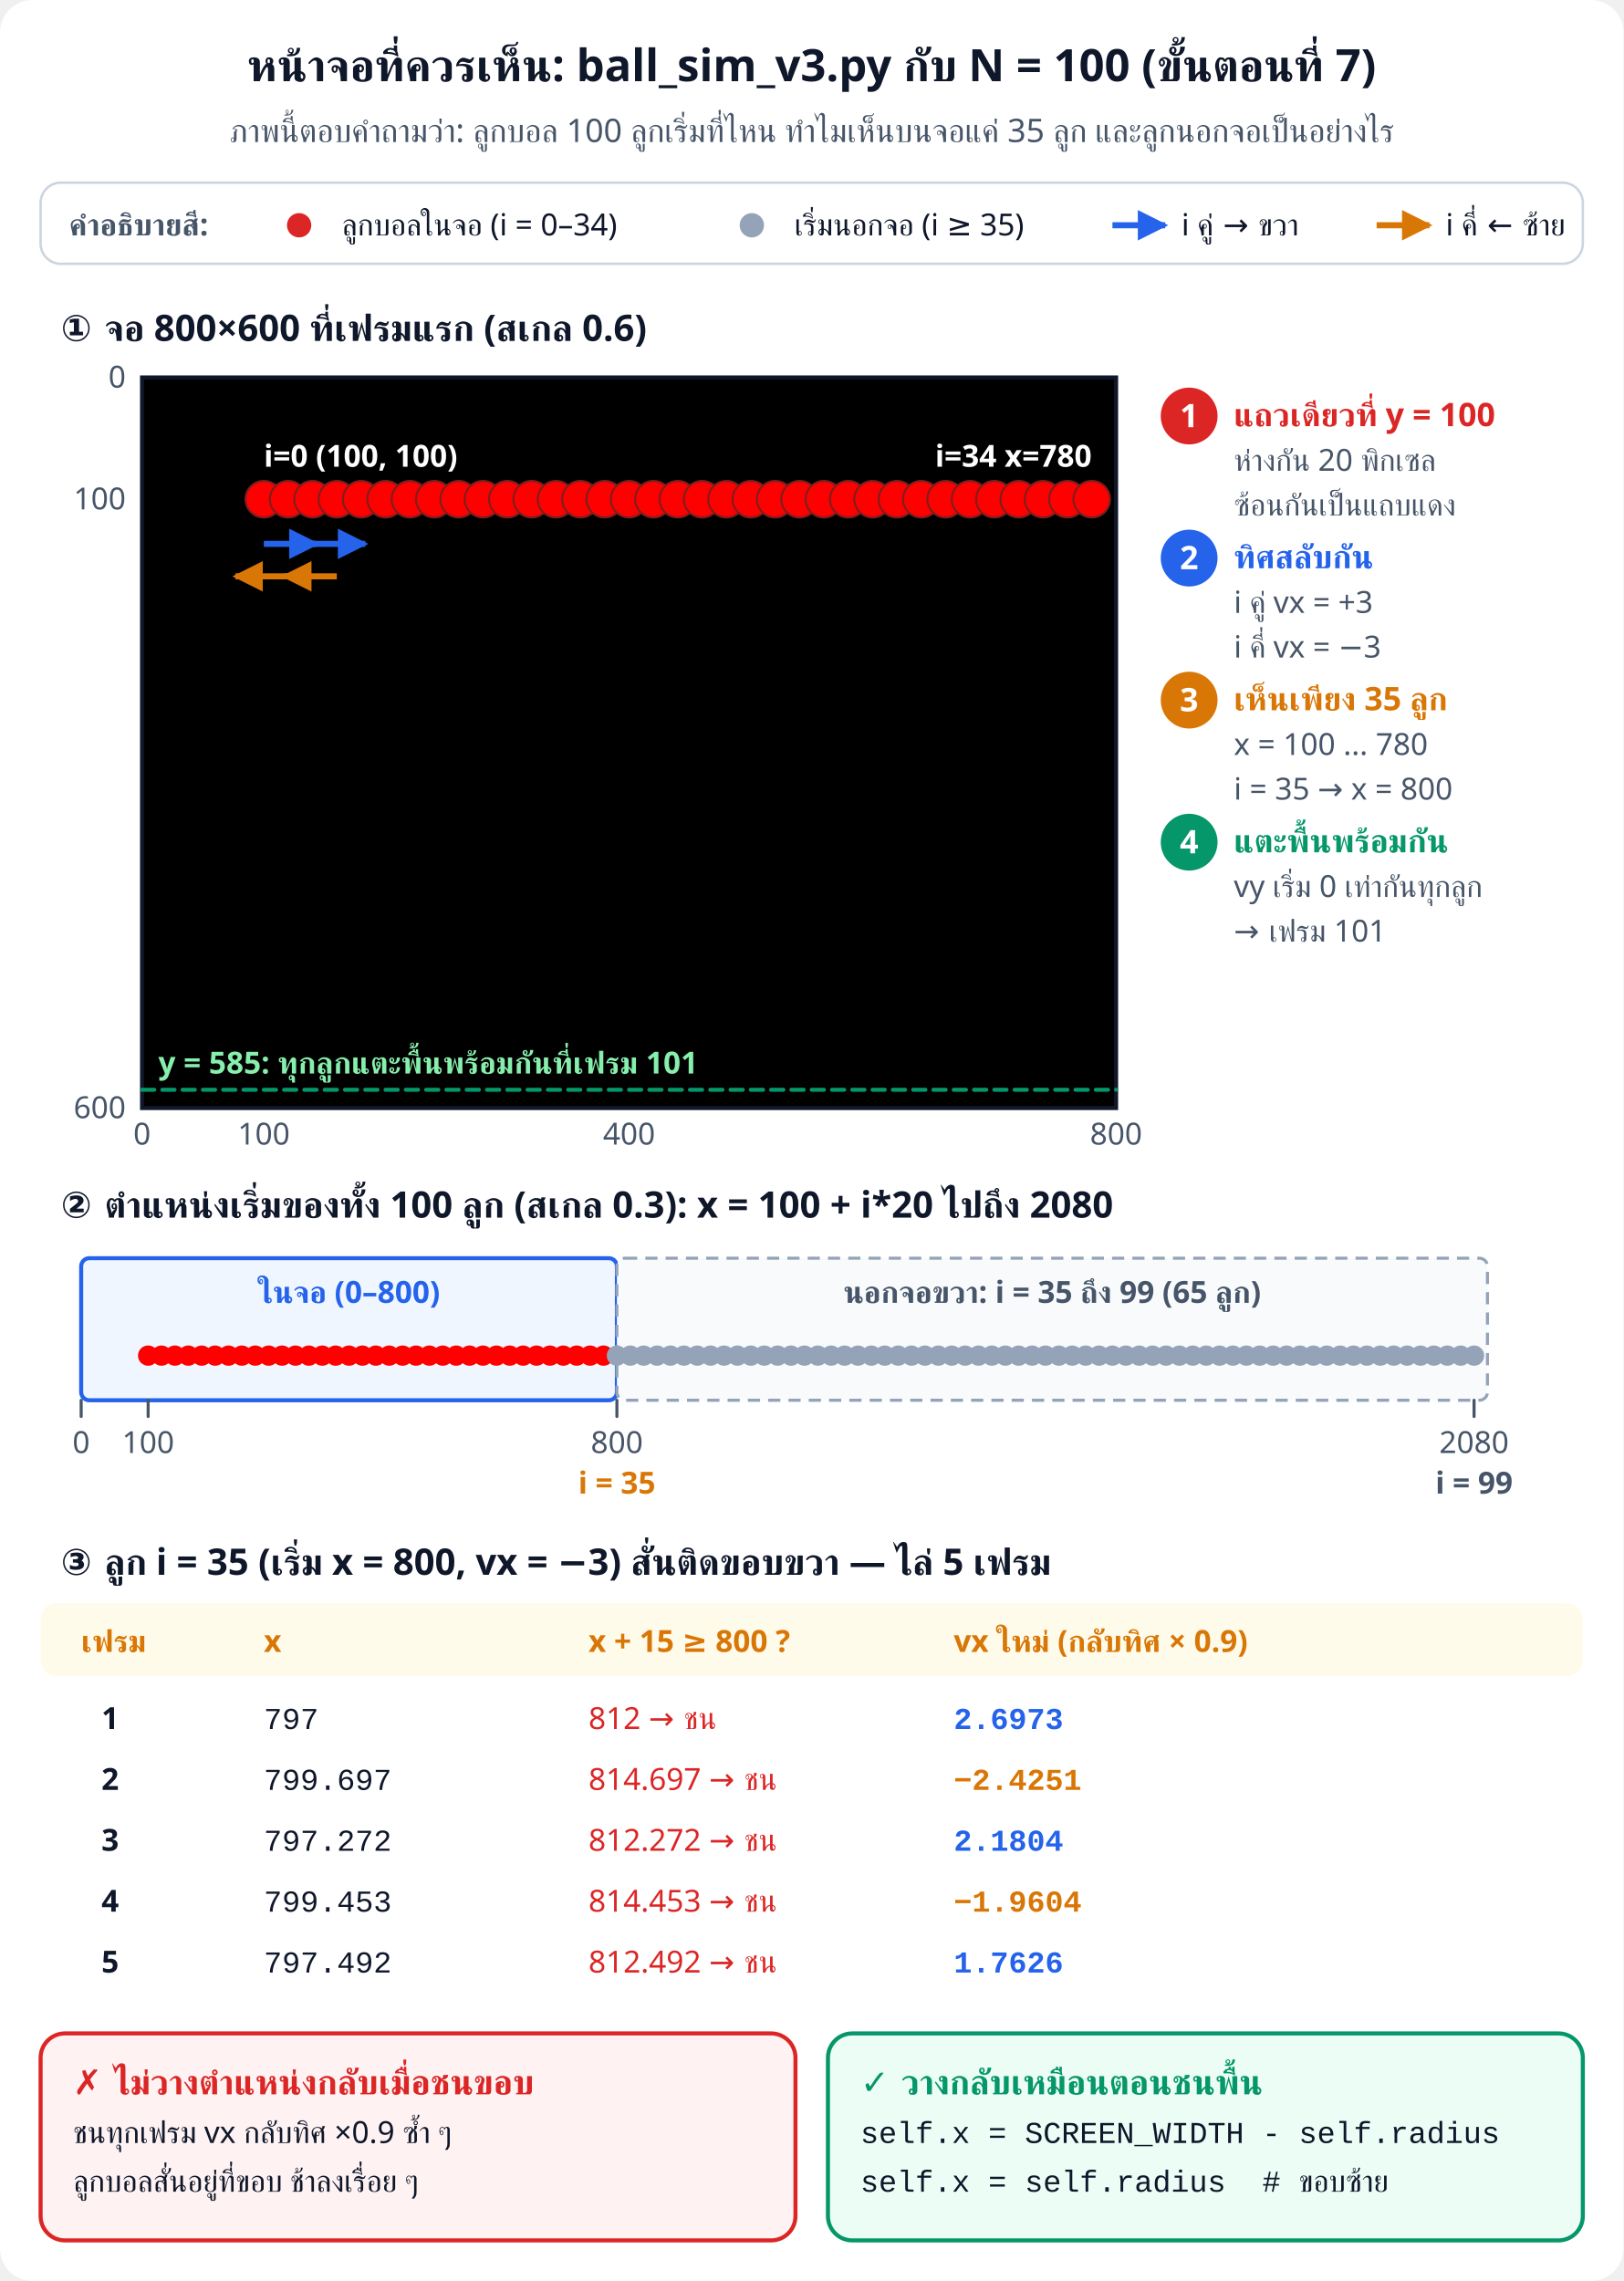
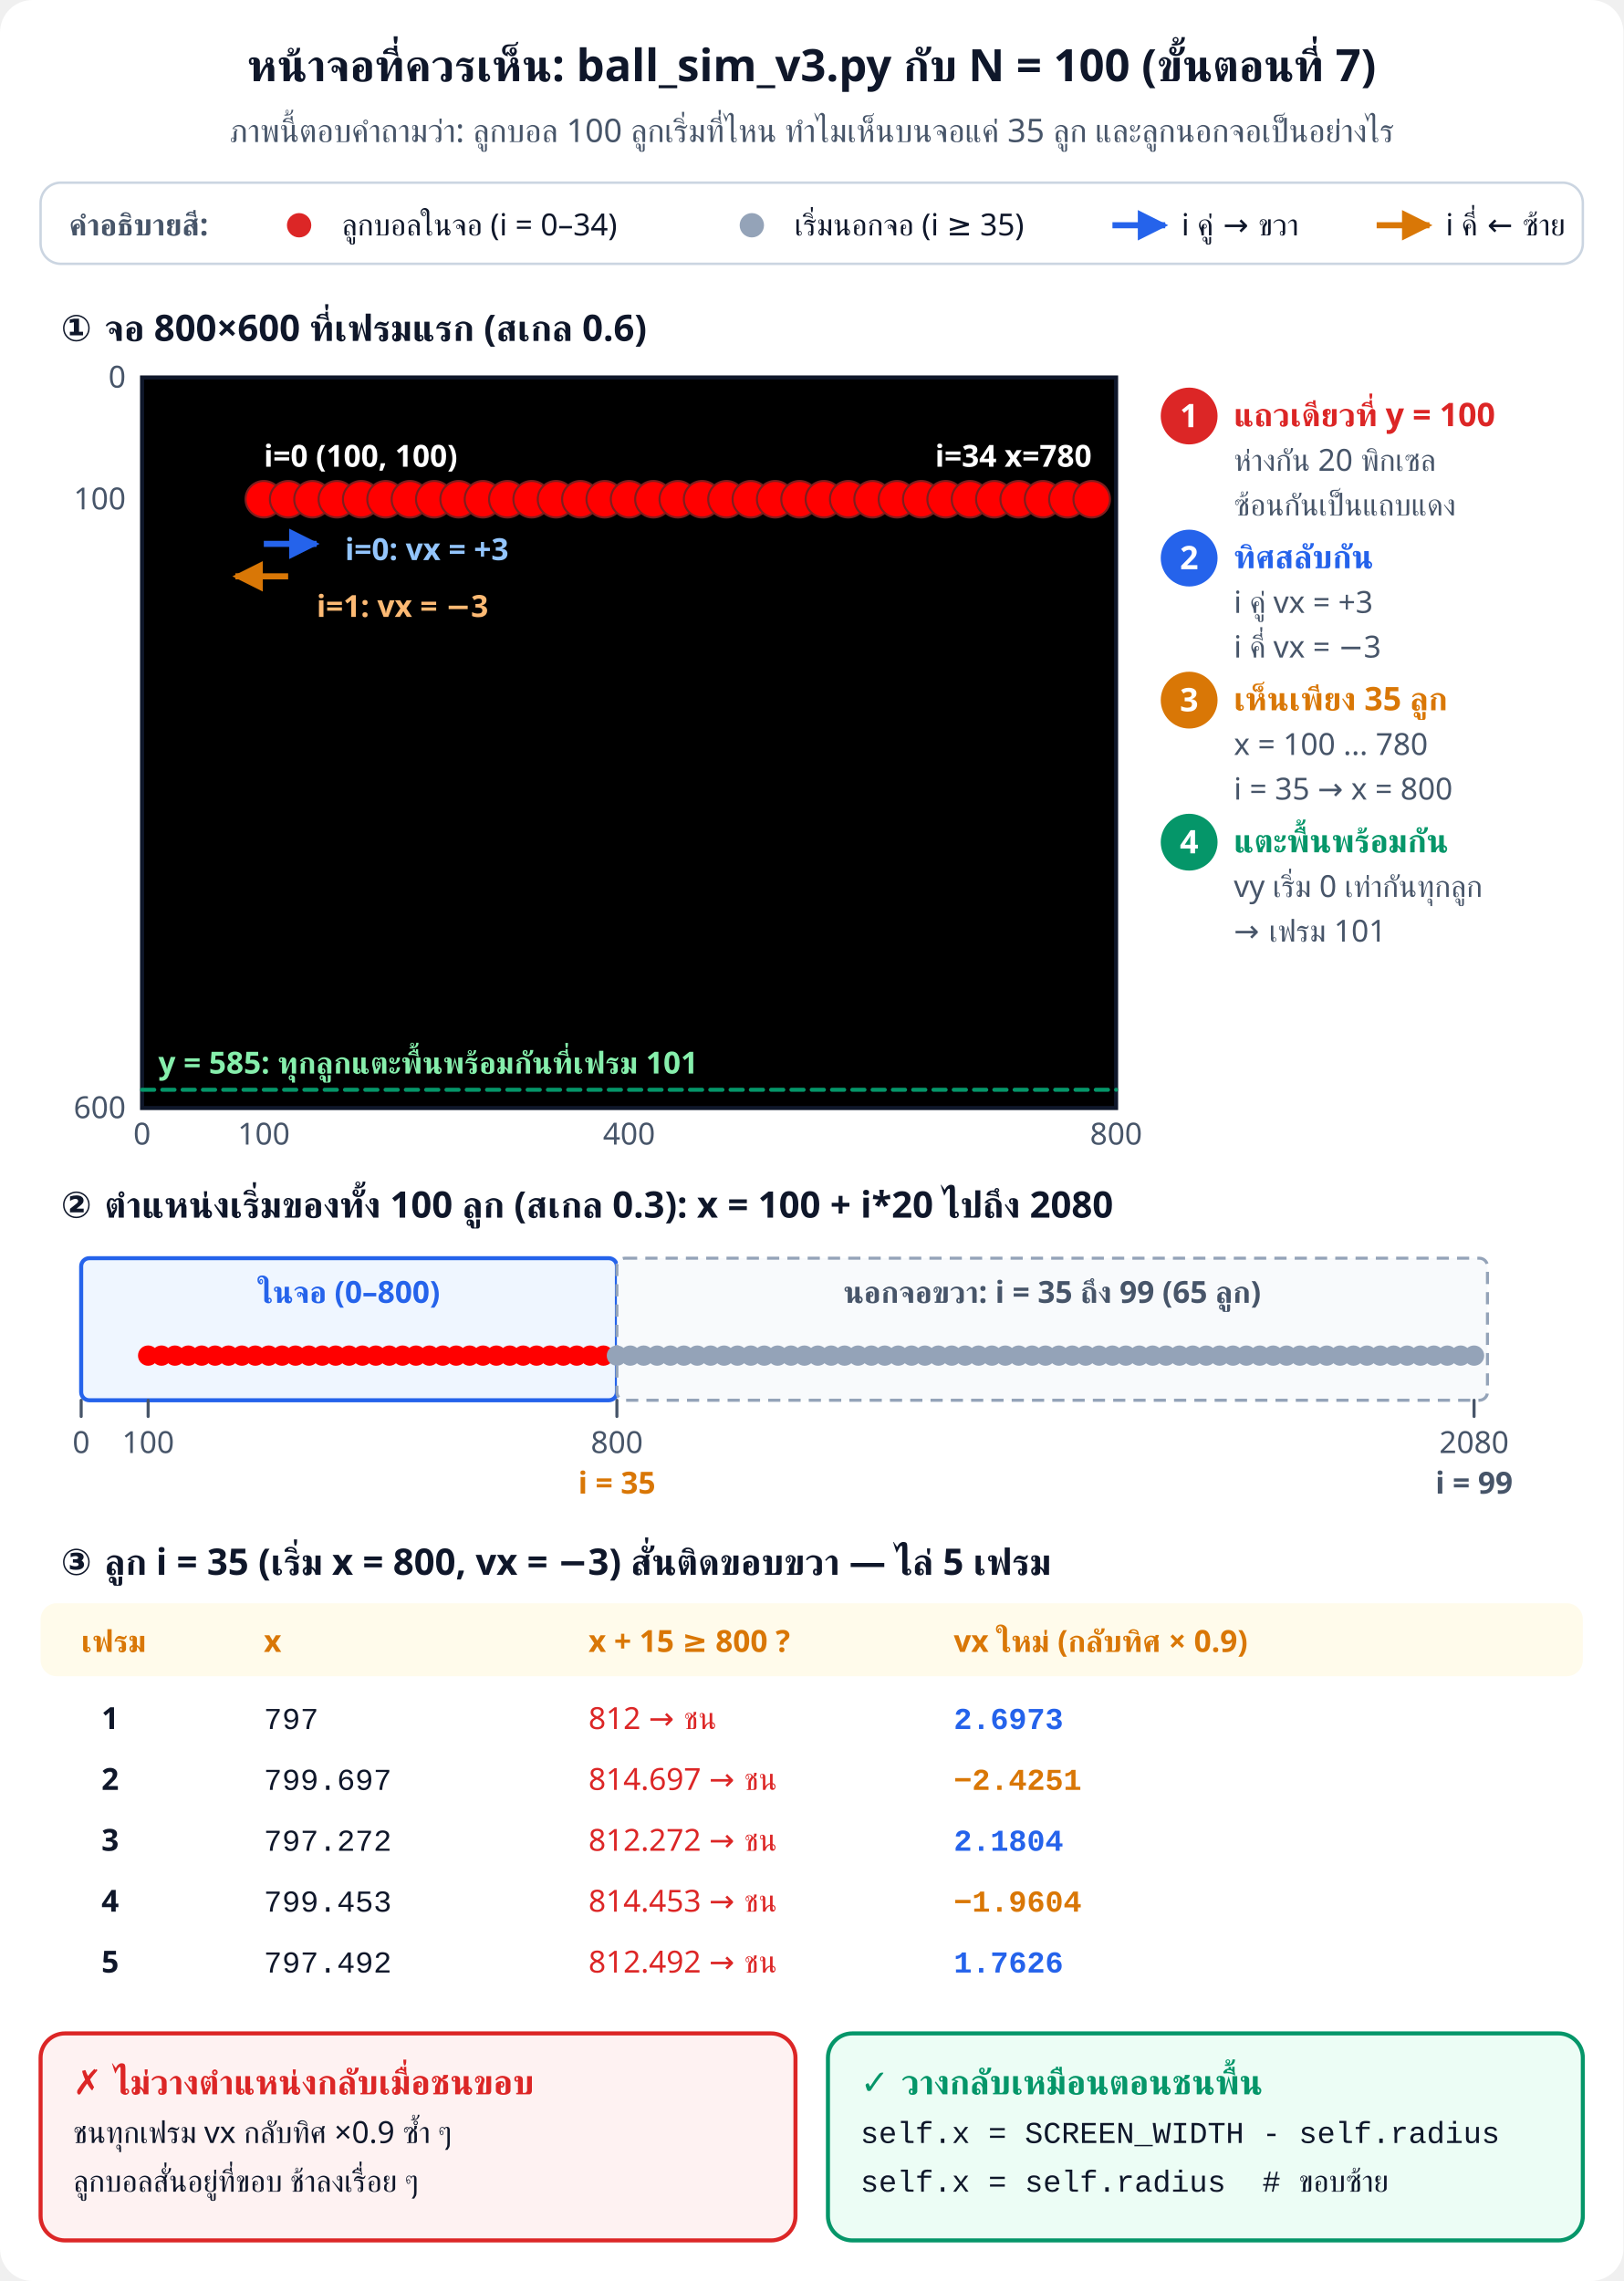
<svg xmlns="http://www.w3.org/2000/svg" viewBox="0 0 800 1124" width="800" height="1124" font-family="Sarabun, Tahoma, 'Segoe UI', sans-serif">
  <defs>
    <marker id="ah-blue" viewBox="0 0 10 10" refX="9" refY="5" markerWidth="5" markerHeight="5" orient="auto-start-reverse">
      <path d="M0,0 L10,5 L0,10 z" fill="#2563eb" />
    </marker>
    <marker id="ah-green" viewBox="0 0 10 10" refX="9" refY="5" markerWidth="5" markerHeight="5" orient="auto-start-reverse">
      <path d="M0,0 L10,5 L0,10 z" fill="#059669" />
    </marker>
    <marker id="ah-orange" viewBox="0 0 10 10" refX="9" refY="5" markerWidth="5" markerHeight="5" orient="auto-start-reverse">
      <path d="M0,0 L10,5 L0,10 z" fill="#d97706" />
    </marker>
    <marker id="ah-red" viewBox="0 0 10 10" refX="9" refY="5" markerWidth="5" markerHeight="5" orient="auto-start-reverse">
      <path d="M0,0 L10,5 L0,10 z" fill="#dc2626" />
    </marker>
    <marker id="ah-purple" viewBox="0 0 10 10" refX="9" refY="5" markerWidth="5" markerHeight="5" orient="auto-start-reverse">
      <path d="M0,0 L10,5 L0,10 z" fill="#7c3aed" />
    </marker>
    <marker id="ah-ink" viewBox="0 0 10 10" refX="9" refY="5" markerWidth="5" markerHeight="5" orient="auto-start-reverse">
      <path d="M0,0 L10,5 L0,10 z" fill="#0f172a" />
    </marker>
    <marker id="ah-sub" viewBox="0 0 10 10" refX="9" refY="5" markerWidth="5" markerHeight="5" orient="auto-start-reverse">
      <path d="M0,0 L10,5 L0,10 z" fill="#475569" />
    </marker>
    <marker id="ah-gray" viewBox="0 0 10 10" refX="9" refY="5" markerWidth="5" markerHeight="5" orient="auto-start-reverse">
      <path d="M0,0 L10,5 L0,10 z" fill="#94a3b8" />
    </marker>
  </defs>
  <rect width="100%" height="100%" rx="16" fill="#ffffff" />
  <text x="400.0" y="40.0" font-size="22" fill="#0f172a" text-anchor="middle" font-weight="bold">หน้าจอที่ควรเห็น: ball_sim_v3.py กับ N = 100 (ขั้นตอนที่ 7)</text>
  <text x="400.0" y="70.0" font-size="16" fill="#475569" text-anchor="middle">ภาพนี้ตอบคำถามว่า: ลูกบอล 100 ลูกเริ่มที่ไหน ทำไมเห็นบนจอแค่ 35 ลูก และลูกนอกจอเป็นอย่างไร</text>
  <rect x="20.0" y="90.0" width="760.0" height="40.0" rx="10" fill="#ffffff" stroke="#cbd5e1" stroke-width="1.2" />
  <text x="34.0" y="116.0" font-size="15" fill="#475569" font-weight="bold">คำอธิบายสี:</text>
  <circle cx="147.4" cy="111.0" r="6.0" fill="#dc2626" />
  <text x="168.4" y="116.0" font-size="15" fill="#0f172a">ลูกบอลในจอ (i = 0–34)</text>
  <circle cx="370.5" cy="111.0" r="6.0" fill="#94a3b8" />
  <text x="391.5" y="116.0" font-size="15" fill="#0f172a">เริ่มนอกจอ (i ≥ 35)</text>
  <line x1="548.2" y1="111.0" x2="574.2" y2="111.0" stroke="#2563eb" stroke-width="3" stroke-linecap="butt" marker-end="url(#ah-blue)" />
  <text x="582.2" y="116.0" font-size="15" fill="#0f172a">i คู่ → ขวา</text>
  <line x1="678.4" y1="111.0" x2="704.4" y2="111.0" stroke="#d97706" stroke-width="3" stroke-linecap="butt" marker-end="url(#ah-orange)" />
  <text x="712.4" y="116.0" font-size="15" fill="#0f172a">i คี่ ← ซ้าย</text>
  <text x="30.0" y="168.0" font-size="18" fill="#0f172a" font-weight="bold">① จอ 800×600 ที่เฟรมแรก (สเกล 0.6)</text>
  <rect x="70.0" y="186.0" width="480.0" height="360.0" rx="0" fill="#000000" stroke="#0f172a" stroke-width="2" />
  <circle cx="130.0" cy="246.0" r="9.0" fill="#ff0000" stroke="#7f1d1d" stroke-width="1" />
  <circle cx="142.0" cy="246.0" r="9.0" fill="#ff0000" stroke="#7f1d1d" stroke-width="1" />
  <circle cx="154.0" cy="246.0" r="9.0" fill="#ff0000" stroke="#7f1d1d" stroke-width="1" />
  <circle cx="166.0" cy="246.0" r="9.0" fill="#ff0000" stroke="#7f1d1d" stroke-width="1" />
  <circle cx="178.0" cy="246.0" r="9.0" fill="#ff0000" stroke="#7f1d1d" stroke-width="1" />
  <circle cx="190.0" cy="246.0" r="9.0" fill="#ff0000" stroke="#7f1d1d" stroke-width="1" />
  <circle cx="202.0" cy="246.0" r="9.0" fill="#ff0000" stroke="#7f1d1d" stroke-width="1" />
  <circle cx="214.0" cy="246.0" r="9.0" fill="#ff0000" stroke="#7f1d1d" stroke-width="1" />
  <circle cx="226.0" cy="246.0" r="9.0" fill="#ff0000" stroke="#7f1d1d" stroke-width="1" />
  <circle cx="238.0" cy="246.0" r="9.0" fill="#ff0000" stroke="#7f1d1d" stroke-width="1" />
  <circle cx="250.0" cy="246.0" r="9.0" fill="#ff0000" stroke="#7f1d1d" stroke-width="1" />
  <circle cx="262.0" cy="246.0" r="9.0" fill="#ff0000" stroke="#7f1d1d" stroke-width="1" />
  <circle cx="274.0" cy="246.0" r="9.0" fill="#ff0000" stroke="#7f1d1d" stroke-width="1" />
  <circle cx="286.0" cy="246.0" r="9.0" fill="#ff0000" stroke="#7f1d1d" stroke-width="1" />
  <circle cx="298.0" cy="246.0" r="9.0" fill="#ff0000" stroke="#7f1d1d" stroke-width="1" />
  <circle cx="310.0" cy="246.0" r="9.0" fill="#ff0000" stroke="#7f1d1d" stroke-width="1" />
  <circle cx="322.0" cy="246.0" r="9.0" fill="#ff0000" stroke="#7f1d1d" stroke-width="1" />
  <circle cx="334.0" cy="246.0" r="9.0" fill="#ff0000" stroke="#7f1d1d" stroke-width="1" />
  <circle cx="346.0" cy="246.0" r="9.0" fill="#ff0000" stroke="#7f1d1d" stroke-width="1" />
  <circle cx="358.0" cy="246.0" r="9.0" fill="#ff0000" stroke="#7f1d1d" stroke-width="1" />
  <circle cx="370.0" cy="246.0" r="9.0" fill="#ff0000" stroke="#7f1d1d" stroke-width="1" />
  <circle cx="382.0" cy="246.0" r="9.0" fill="#ff0000" stroke="#7f1d1d" stroke-width="1" />
  <circle cx="394.0" cy="246.0" r="9.0" fill="#ff0000" stroke="#7f1d1d" stroke-width="1" />
  <circle cx="406.0" cy="246.0" r="9.0" fill="#ff0000" stroke="#7f1d1d" stroke-width="1" />
  <circle cx="418.0" cy="246.0" r="9.0" fill="#ff0000" stroke="#7f1d1d" stroke-width="1" />
  <circle cx="430.0" cy="246.0" r="9.0" fill="#ff0000" stroke="#7f1d1d" stroke-width="1" />
  <circle cx="442.0" cy="246.0" r="9.0" fill="#ff0000" stroke="#7f1d1d" stroke-width="1" />
  <circle cx="454.0" cy="246.0" r="9.0" fill="#ff0000" stroke="#7f1d1d" stroke-width="1" />
  <circle cx="466.0" cy="246.0" r="9.0" fill="#ff0000" stroke="#7f1d1d" stroke-width="1" />
  <circle cx="478.0" cy="246.0" r="9.0" fill="#ff0000" stroke="#7f1d1d" stroke-width="1" />
  <circle cx="490.0" cy="246.0" r="9.0" fill="#ff0000" stroke="#7f1d1d" stroke-width="1" />
  <circle cx="502.0" cy="246.0" r="9.0" fill="#ff0000" stroke="#7f1d1d" stroke-width="1" />
  <circle cx="514.0" cy="246.0" r="9.0" fill="#ff0000" stroke="#7f1d1d" stroke-width="1" />
  <circle cx="526.0" cy="246.0" r="9.0" fill="#ff0000" stroke="#7f1d1d" stroke-width="1" />
  <circle cx="538.0" cy="246.0" r="9.0" fill="#ff0000" stroke="#7f1d1d" stroke-width="1" />
  <line x1="130.0" y1="268.0" x2="156.0" y2="268.0" stroke="#2563eb" stroke-width="3" stroke-linecap="butt" marker-end="url(#ah-blue)" />
  <line x1="142.0" y1="284.0" x2="116.0" y2="284.0" stroke="#d97706" stroke-width="3" stroke-linecap="butt" marker-end="url(#ah-orange)" />
-   <line x1="154.0" y1="268.0" x2="180.0" y2="268.0" stroke="#2563eb" stroke-width="3" stroke-linecap="butt" marker-end="url(#ah-blue)" />
-   <line x1="166.0" y1="284.0" x2="140.0" y2="284.0" stroke="#d97706" stroke-width="3" stroke-linecap="butt" marker-end="url(#ah-orange)" />
+   <text x="170.0" y="276.0" font-size="15" fill="#93c5fd" font-weight="bold">i=0: vx = +3</text>
+   <text x="156.0" y="304.0" font-size="15" fill="#fdba74" font-weight="bold">i=1: vx = −3</text>
  <text x="130.0" y="230.0" font-size="15" fill="#ffffff" font-weight="bold">i=0 (100, 100)</text>
  <text x="538.0" y="230.0" font-size="15" fill="#ffffff" text-anchor="end" font-weight="bold">i=34 x=780</text>
  <line x1="70.0" y1="537.0" x2="550.0" y2="537.0" stroke="#059669" stroke-width="2" stroke-linecap="round" stroke-dasharray="6 4" />
  <text x="78.0" y="529.0" font-size="15" fill="#86efac" font-weight="bold">y = 585: ทุกลูกแตะพื้นพร้อมกันที่เฟรม 101</text>
  <text x="70.0" y="564.0" font-size="15" fill="#475569" text-anchor="middle">0</text>
  <text x="130.0" y="564.0" font-size="15" fill="#475569" text-anchor="middle">100</text>
  <text x="310.0" y="564.0" font-size="15" fill="#475569" text-anchor="middle">400</text>
  <text x="550.0" y="564.0" font-size="15" fill="#475569" text-anchor="middle">800</text>
  <text x="62.0" y="251.0" font-size="15" fill="#475569" text-anchor="end">100</text>
  <text x="62.0" y="551.0" font-size="15" fill="#475569" text-anchor="end">600</text>
  <text x="62.0" y="191.0" font-size="15" fill="#475569" text-anchor="end">0</text>
  <circle cx="586.0" cy="205.0" r="14.0" fill="#dc2626" />
  <text x="586.0" y="210.5" font-size="16" fill="#ffffff" text-anchor="middle" font-weight="bold">1</text>
  <text x="608.0" y="210.0" font-size="16" fill="#dc2626" font-weight="bold">แถวเดียวที่ y = 100</text>
  <text x="608.0" y="232.0" font-size="15" fill="#475569">ห่างกัน 20 พิกเซล</text>
  <text x="608.0" y="254.0" font-size="15" fill="#475569">ซ้อนกันเป็นแถบแดง</text>
  <circle cx="586.0" cy="275.0" r="14.0" fill="#2563eb" />
  <text x="586.0" y="280.5" font-size="16" fill="#ffffff" text-anchor="middle" font-weight="bold">2</text>
  <text x="608.0" y="280.0" font-size="16" fill="#2563eb" font-weight="bold">ทิศสลับกัน</text>
  <text x="608.0" y="302.0" font-size="15" fill="#475569">i คู่ vx = +3</text>
  <text x="608.0" y="324.0" font-size="15" fill="#475569">i คี่ vx = −3</text>
  <circle cx="586.0" cy="345.0" r="14.0" fill="#d97706" />
  <text x="586.0" y="350.5" font-size="16" fill="#ffffff" text-anchor="middle" font-weight="bold">3</text>
  <text x="608.0" y="350.0" font-size="16" fill="#d97706" font-weight="bold">เห็นเพียง 35 ลูก</text>
  <text x="608.0" y="372.0" font-size="15" fill="#475569">x = 100 ... 780</text>
  <text x="608.0" y="394.0" font-size="15" fill="#475569">i = 35 → x = 800</text>
  <circle cx="586.0" cy="415.0" r="14.0" fill="#059669" />
  <text x="586.0" y="420.5" font-size="16" fill="#ffffff" text-anchor="middle" font-weight="bold">4</text>
  <text x="608.0" y="420.0" font-size="16" fill="#059669" font-weight="bold">แตะพื้นพร้อมกัน</text>
  <text x="608.0" y="442.0" font-size="15" fill="#475569">vy เริ่ม 0 เท่ากันทุกลูก</text>
  <text x="608.0" y="464.0" font-size="15" fill="#475569">→ เฟรม 101</text>
  <text x="30.0" y="600.0" font-size="18" fill="#0f172a" font-weight="bold">② ตำแหน่งเริ่มของทั้ง 100 ลูก (สเกล 0.3): x = 100 + i*20 ไปถึง 2080</text>
  <rect x="40.0" y="620.0" width="264.0" height="70.0" rx="4" fill="#eff6ff" stroke="#2563eb" stroke-width="2" />
  <text x="172.0" y="642.0" font-size="15" fill="#2563eb" text-anchor="middle" font-weight="bold">ในจอ (0–800)</text>
  <rect x="304.0" y="620.0" width="429.0" height="70.0" rx="4" fill="#f8fafc" stroke="#94a3b8" stroke-width="1.5" stroke-dasharray="6 4" />
  <text x="518.5" y="642.0" font-size="15" fill="#475569" text-anchor="middle" font-weight="bold">นอกจอขวา: i = 35 ถึง 99 (65 ลูก)</text>
  <circle cx="73.0" cy="668.0" r="5.0" fill="#ff0000" />
  <circle cx="79.6" cy="668.0" r="5.0" fill="#ff0000" />
  <circle cx="86.2" cy="668.0" r="5.0" fill="#ff0000" />
  <circle cx="92.8" cy="668.0" r="5.0" fill="#ff0000" />
  <circle cx="99.4" cy="668.0" r="5.0" fill="#ff0000" />
  <circle cx="106.0" cy="668.0" r="5.0" fill="#ff0000" />
  <circle cx="112.6" cy="668.0" r="5.0" fill="#ff0000" />
  <circle cx="119.2" cy="668.0" r="5.0" fill="#ff0000" />
  <circle cx="125.8" cy="668.0" r="5.0" fill="#ff0000" />
  <circle cx="132.4" cy="668.0" r="5.0" fill="#ff0000" />
  <circle cx="139.0" cy="668.0" r="5.0" fill="#ff0000" />
  <circle cx="145.6" cy="668.0" r="5.0" fill="#ff0000" />
  <circle cx="152.2" cy="668.0" r="5.0" fill="#ff0000" />
  <circle cx="158.8" cy="668.0" r="5.0" fill="#ff0000" />
  <circle cx="165.4" cy="668.0" r="5.0" fill="#ff0000" />
  <circle cx="172.0" cy="668.0" r="5.0" fill="#ff0000" />
  <circle cx="178.6" cy="668.0" r="5.0" fill="#ff0000" />
  <circle cx="185.2" cy="668.0" r="5.0" fill="#ff0000" />
  <circle cx="191.8" cy="668.0" r="5.0" fill="#ff0000" />
  <circle cx="198.4" cy="668.0" r="5.0" fill="#ff0000" />
  <circle cx="205.0" cy="668.0" r="5.0" fill="#ff0000" />
  <circle cx="211.6" cy="668.0" r="5.0" fill="#ff0000" />
  <circle cx="218.2" cy="668.0" r="5.0" fill="#ff0000" />
  <circle cx="224.8" cy="668.0" r="5.0" fill="#ff0000" />
  <circle cx="231.4" cy="668.0" r="5.0" fill="#ff0000" />
  <circle cx="238.0" cy="668.0" r="5.0" fill="#ff0000" />
  <circle cx="244.6" cy="668.0" r="5.0" fill="#ff0000" />
  <circle cx="251.2" cy="668.0" r="5.0" fill="#ff0000" />
  <circle cx="257.8" cy="668.0" r="5.0" fill="#ff0000" />
  <circle cx="264.4" cy="668.0" r="5.0" fill="#ff0000" />
  <circle cx="271.0" cy="668.0" r="5.0" fill="#ff0000" />
  <circle cx="277.6" cy="668.0" r="5.0" fill="#ff0000" />
  <circle cx="284.2" cy="668.0" r="5.0" fill="#ff0000" />
  <circle cx="290.8" cy="668.0" r="5.0" fill="#ff0000" />
  <circle cx="297.4" cy="668.0" r="5.0" fill="#ff0000" />
  <circle cx="304.0" cy="668.0" r="5.0" fill="#94a3b8" />
  <circle cx="310.6" cy="668.0" r="5.0" fill="#94a3b8" />
  <circle cx="317.2" cy="668.0" r="5.0" fill="#94a3b8" />
  <circle cx="323.8" cy="668.0" r="5.0" fill="#94a3b8" />
  <circle cx="330.4" cy="668.0" r="5.0" fill="#94a3b8" />
  <circle cx="337.0" cy="668.0" r="5.0" fill="#94a3b8" />
  <circle cx="343.6" cy="668.0" r="5.0" fill="#94a3b8" />
  <circle cx="350.2" cy="668.0" r="5.0" fill="#94a3b8" />
  <circle cx="356.8" cy="668.0" r="5.0" fill="#94a3b8" />
  <circle cx="363.4" cy="668.0" r="5.0" fill="#94a3b8" />
  <circle cx="370.0" cy="668.0" r="5.0" fill="#94a3b8" />
  <circle cx="376.6" cy="668.0" r="5.0" fill="#94a3b8" />
  <circle cx="383.2" cy="668.0" r="5.0" fill="#94a3b8" />
  <circle cx="389.8" cy="668.0" r="5.0" fill="#94a3b8" />
  <circle cx="396.4" cy="668.0" r="5.0" fill="#94a3b8" />
  <circle cx="403.0" cy="668.0" r="5.0" fill="#94a3b8" />
  <circle cx="409.6" cy="668.0" r="5.0" fill="#94a3b8" />
  <circle cx="416.2" cy="668.0" r="5.0" fill="#94a3b8" />
  <circle cx="422.8" cy="668.0" r="5.0" fill="#94a3b8" />
  <circle cx="429.4" cy="668.0" r="5.0" fill="#94a3b8" />
  <circle cx="436.0" cy="668.0" r="5.0" fill="#94a3b8" />
  <circle cx="442.6" cy="668.0" r="5.0" fill="#94a3b8" />
  <circle cx="449.2" cy="668.0" r="5.0" fill="#94a3b8" />
  <circle cx="455.8" cy="668.0" r="5.0" fill="#94a3b8" />
  <circle cx="462.4" cy="668.0" r="5.0" fill="#94a3b8" />
  <circle cx="469.0" cy="668.0" r="5.0" fill="#94a3b8" />
  <circle cx="475.6" cy="668.0" r="5.0" fill="#94a3b8" />
  <circle cx="482.2" cy="668.0" r="5.0" fill="#94a3b8" />
  <circle cx="488.8" cy="668.0" r="5.0" fill="#94a3b8" />
  <circle cx="495.4" cy="668.0" r="5.0" fill="#94a3b8" />
  <circle cx="502.0" cy="668.0" r="5.0" fill="#94a3b8" />
  <circle cx="508.6" cy="668.0" r="5.0" fill="#94a3b8" />
  <circle cx="515.2" cy="668.0" r="5.0" fill="#94a3b8" />
  <circle cx="521.8" cy="668.0" r="5.0" fill="#94a3b8" />
  <circle cx="528.4" cy="668.0" r="5.0" fill="#94a3b8" />
  <circle cx="535.0" cy="668.0" r="5.0" fill="#94a3b8" />
  <circle cx="541.6" cy="668.0" r="5.0" fill="#94a3b8" />
  <circle cx="548.2" cy="668.0" r="5.0" fill="#94a3b8" />
  <circle cx="554.8" cy="668.0" r="5.0" fill="#94a3b8" />
  <circle cx="561.4" cy="668.0" r="5.0" fill="#94a3b8" />
  <circle cx="568.0" cy="668.0" r="5.0" fill="#94a3b8" />
  <circle cx="574.6" cy="668.0" r="5.0" fill="#94a3b8" />
  <circle cx="581.2" cy="668.0" r="5.0" fill="#94a3b8" />
  <circle cx="587.8" cy="668.0" r="5.0" fill="#94a3b8" />
  <circle cx="594.4" cy="668.0" r="5.0" fill="#94a3b8" />
  <circle cx="601.0" cy="668.0" r="5.0" fill="#94a3b8" />
  <circle cx="607.6" cy="668.0" r="5.0" fill="#94a3b8" />
  <circle cx="614.2" cy="668.0" r="5.0" fill="#94a3b8" />
  <circle cx="620.8" cy="668.0" r="5.0" fill="#94a3b8" />
  <circle cx="627.4" cy="668.0" r="5.0" fill="#94a3b8" />
  <circle cx="634.0" cy="668.0" r="5.0" fill="#94a3b8" />
  <circle cx="640.6" cy="668.0" r="5.0" fill="#94a3b8" />
  <circle cx="647.2" cy="668.0" r="5.0" fill="#94a3b8" />
  <circle cx="653.8" cy="668.0" r="5.0" fill="#94a3b8" />
  <circle cx="660.4" cy="668.0" r="5.0" fill="#94a3b8" />
  <circle cx="667.0" cy="668.0" r="5.0" fill="#94a3b8" />
  <circle cx="673.6" cy="668.0" r="5.0" fill="#94a3b8" />
  <circle cx="680.2" cy="668.0" r="5.0" fill="#94a3b8" />
  <circle cx="686.8" cy="668.0" r="5.0" fill="#94a3b8" />
  <circle cx="693.4" cy="668.0" r="5.0" fill="#94a3b8" />
  <circle cx="700.0" cy="668.0" r="5.0" fill="#94a3b8" />
  <circle cx="706.6" cy="668.0" r="5.0" fill="#94a3b8" />
  <circle cx="713.2" cy="668.0" r="5.0" fill="#94a3b8" />
  <circle cx="719.8" cy="668.0" r="5.0" fill="#94a3b8" />
  <circle cx="726.4" cy="668.0" r="5.0" fill="#94a3b8" />
  <line x1="40.0" y1="690.0" x2="40.0" y2="698.0" stroke="#475569" stroke-width="1.5" stroke-linecap="round" />
  <text x="40.0" y="716.0" font-size="15" fill="#475569" text-anchor="middle">0</text>
  <line x1="73.0" y1="690.0" x2="73.0" y2="698.0" stroke="#475569" stroke-width="1.5" stroke-linecap="round" />
  <text x="73.0" y="716.0" font-size="15" fill="#475569" text-anchor="middle">100</text>
  <line x1="304.0" y1="690.0" x2="304.0" y2="698.0" stroke="#475569" stroke-width="1.5" stroke-linecap="round" />
  <text x="304.0" y="716.0" font-size="15" fill="#475569" text-anchor="middle">800</text>
  <line x1="726.4" y1="690.0" x2="726.4" y2="698.0" stroke="#475569" stroke-width="1.5" stroke-linecap="round" />
  <text x="726.4" y="716.0" font-size="15" fill="#475569" text-anchor="middle">2080</text>
  <text x="304.0" y="736.0" font-size="15" fill="#d97706" text-anchor="middle" font-weight="bold">i = 35</text>
  <text x="726.4" y="736.0" font-size="15" fill="#475569" text-anchor="middle" font-weight="bold">i = 99</text>
  <text x="30.0" y="776.0" font-size="18" fill="#0f172a" font-weight="bold">③ ลูก i = 35 (เริ่ม x = 800, vx = −3) สั่นติดขอบขวา — ไล่ 5 เฟรม</text>
  <rect x="20.0" y="790.0" width="760.0" height="36.0" rx="8" fill="#fffbeb" />
  <text x="40.0" y="814.0" font-size="15" fill="#d97706" font-weight="bold">เฟรม</text>
  <text x="130.0" y="814.0" font-size="15" fill="#d97706" font-weight="bold">x</text>
  <text x="290.0" y="814.0" font-size="15" fill="#d97706" font-weight="bold">x + 15 ≥ 800 ?</text>
  <text x="470.0" y="814.0" font-size="15" fill="#d97706" font-weight="bold">vx ใหม่ (กลับทิศ × 0.9)</text>
  <text x="50.0" y="852.0" font-size="15" fill="#0f172a" font-weight="bold">1</text>
  <text x="130.0" y="852.0" font-size="15" fill="#0f172a" font-family="Consolas, 'Courier New', monospace" xml:space="preserve">797</text>
  <text x="290.0" y="852.0" font-size="15" fill="#dc2626">812 → ชน</text>
  <text x="470.0" y="852.0" font-size="15" fill="#2563eb" font-weight="bold" font-family="Consolas, 'Courier New', monospace" xml:space="preserve">2.6973</text>
  <text x="50.0" y="882.0" font-size="15" fill="#0f172a" font-weight="bold">2</text>
  <text x="130.0" y="882.0" font-size="15" fill="#0f172a" font-family="Consolas, 'Courier New', monospace" xml:space="preserve">799.697</text>
  <text x="290.0" y="882.0" font-size="15" fill="#dc2626">814.697 → ชน</text>
  <text x="470.0" y="882.0" font-size="15" fill="#d97706" font-weight="bold" font-family="Consolas, 'Courier New', monospace" xml:space="preserve">−2.4251</text>
  <text x="50.0" y="912.0" font-size="15" fill="#0f172a" font-weight="bold">3</text>
  <text x="130.0" y="912.0" font-size="15" fill="#0f172a" font-family="Consolas, 'Courier New', monospace" xml:space="preserve">797.272</text>
  <text x="290.0" y="912.0" font-size="15" fill="#dc2626">812.272 → ชน</text>
  <text x="470.0" y="912.0" font-size="15" fill="#2563eb" font-weight="bold" font-family="Consolas, 'Courier New', monospace" xml:space="preserve">2.1804</text>
  <text x="50.0" y="942.0" font-size="15" fill="#0f172a" font-weight="bold">4</text>
  <text x="130.0" y="942.0" font-size="15" fill="#0f172a" font-family="Consolas, 'Courier New', monospace" xml:space="preserve">799.453</text>
  <text x="290.0" y="942.0" font-size="15" fill="#dc2626">814.453 → ชน</text>
  <text x="470.0" y="942.0" font-size="15" fill="#d97706" font-weight="bold" font-family="Consolas, 'Courier New', monospace" xml:space="preserve">−1.9604</text>
  <text x="50.0" y="972.0" font-size="15" fill="#0f172a" font-weight="bold">5</text>
  <text x="130.0" y="972.0" font-size="15" fill="#0f172a" font-family="Consolas, 'Courier New', monospace" xml:space="preserve">797.492</text>
  <text x="290.0" y="972.0" font-size="15" fill="#dc2626">812.492 → ชน</text>
  <text x="470.0" y="972.0" font-size="15" fill="#2563eb" font-weight="bold" font-family="Consolas, 'Courier New', monospace" xml:space="preserve">1.7626</text>
  <rect x="20.0" y="1002.0" width="372.0" height="102.0" rx="12" fill="#fef2f2" stroke="#dc2626" stroke-width="2" />
  <text x="36.0" y="1032.0" font-size="17" fill="#dc2626" font-weight="bold">✗ ไม่วางตำแหน่งกลับเมื่อชนขอบ</text>
  <text x="36.0" y="1056.0" font-size="15" fill="#0f172a">ชนทุกเฟรม vx กลับทิศ ×0.9 ซ้ำ ๆ</text>
  <text x="36.0" y="1080.0" font-size="15" fill="#0f172a">ลูกบอลสั่นอยู่ที่ขอบ ช้าลงเรื่อย ๆ</text>
  <rect x="408.0" y="1002.0" width="372.0" height="102.0" rx="12" fill="#ecfdf5" stroke="#059669" stroke-width="2" />
  <text x="424.0" y="1032.0" font-size="17" fill="#059669" font-weight="bold">✓ วางกลับเหมือนตอนชนพื้น</text>
  <text x="424.0" y="1056.0" font-size="15" fill="#0f172a" font-family="Consolas, 'Courier New', monospace" xml:space="preserve">self.x = SCREEN_WIDTH - self.radius</text>
  <text x="424.0" y="1080.0" font-size="15" fill="#0f172a" font-family="Consolas, 'Courier New', monospace" xml:space="preserve">self.x = self.radius  # ขอบซ้าย</text>
</svg>
